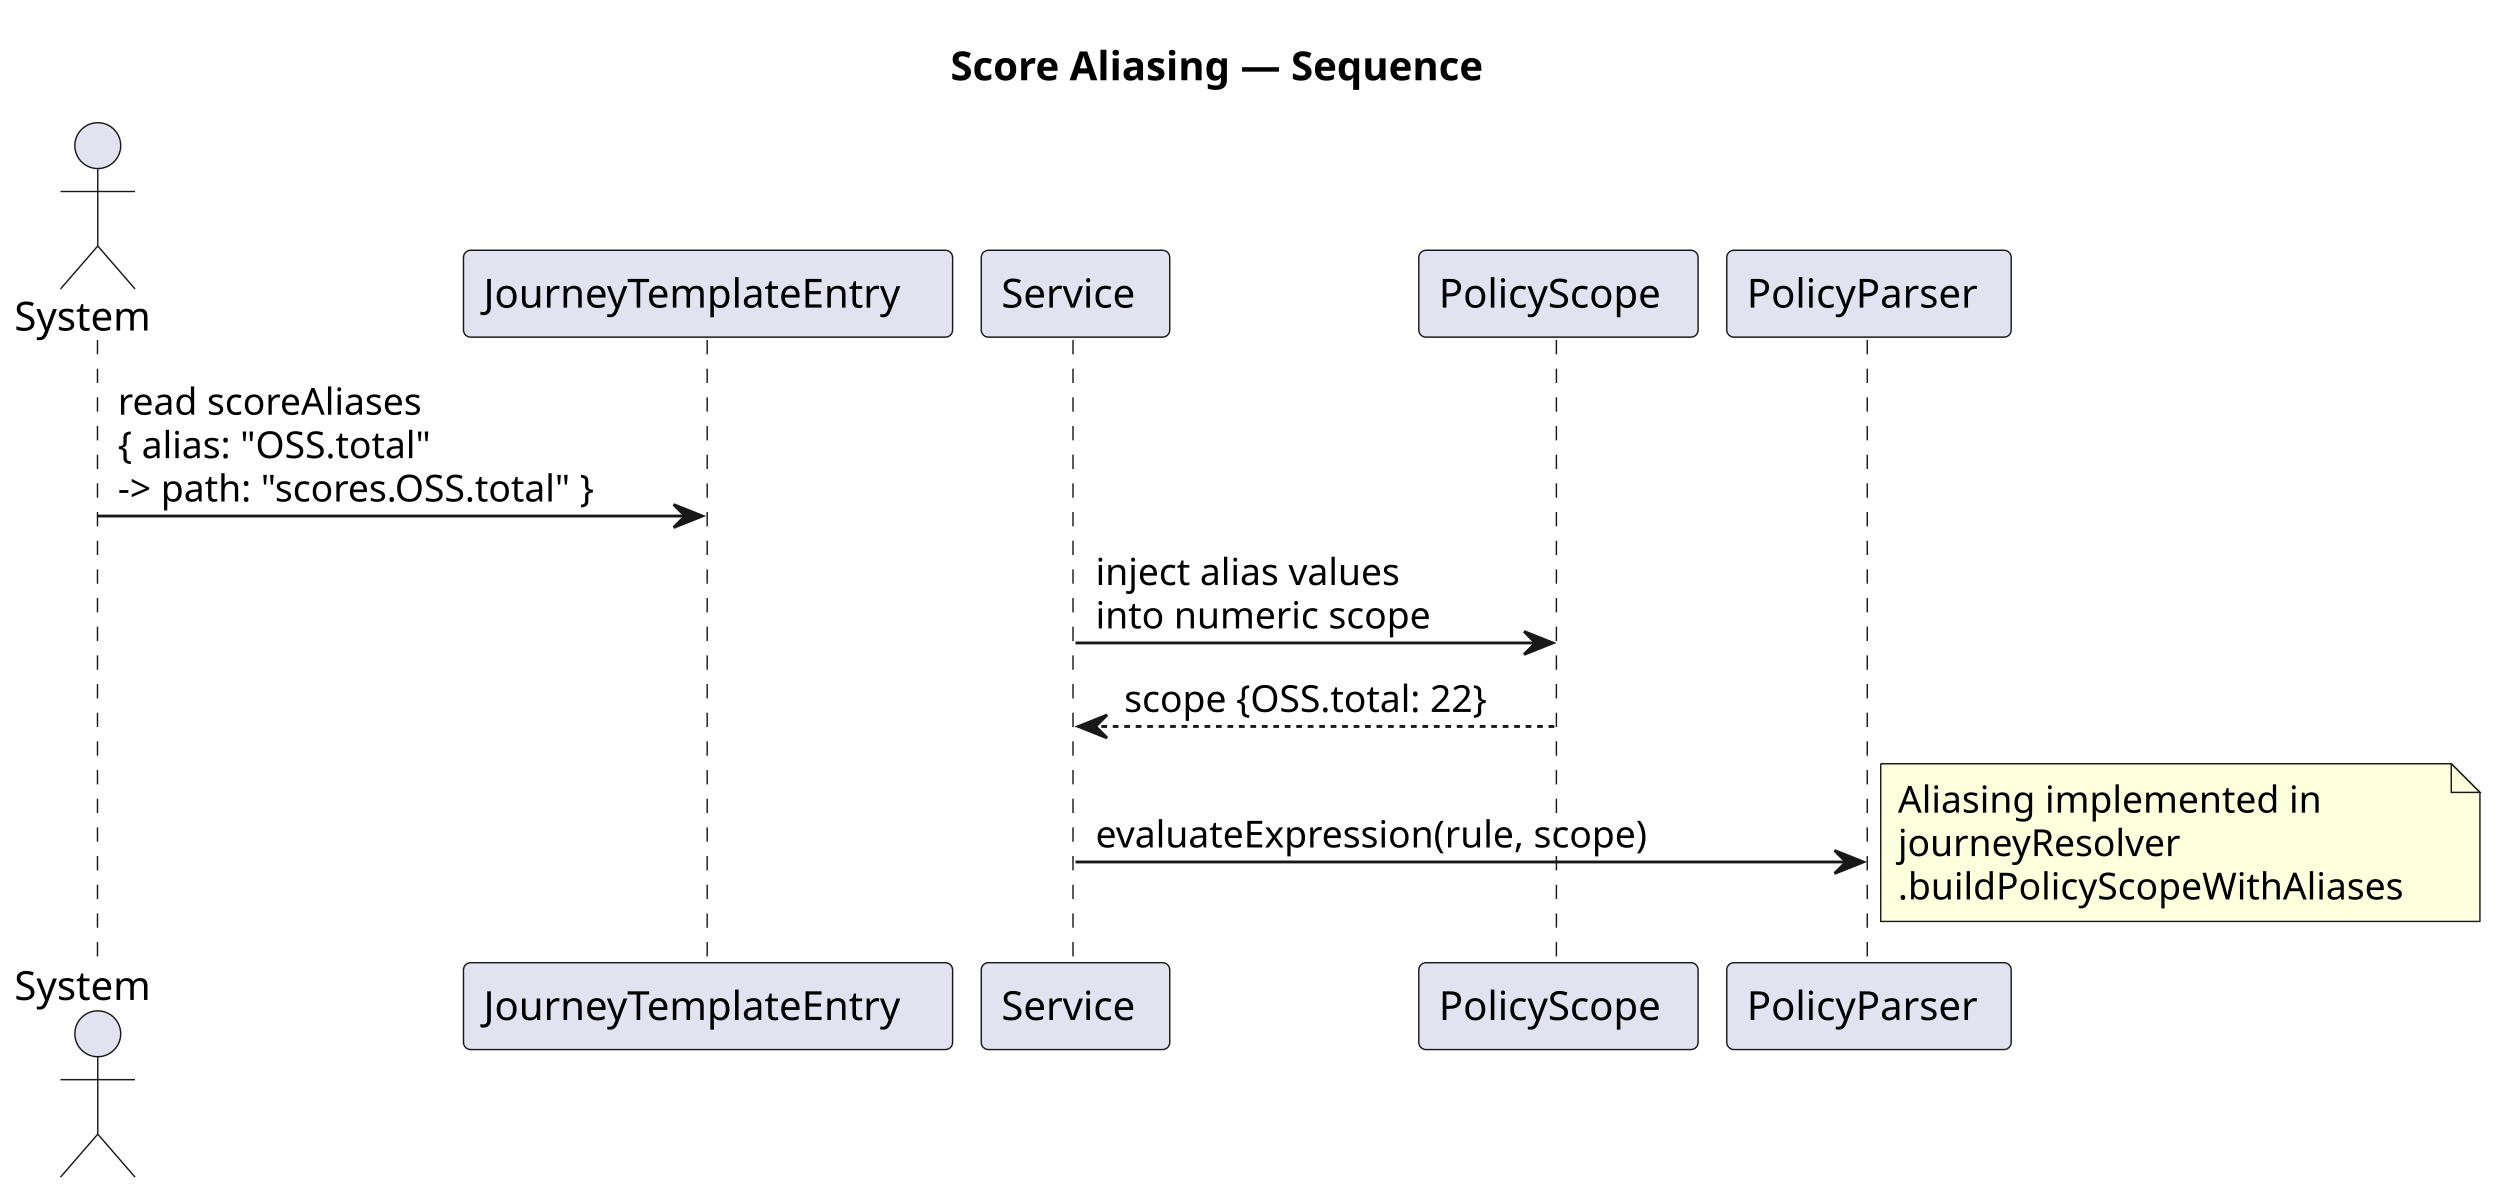
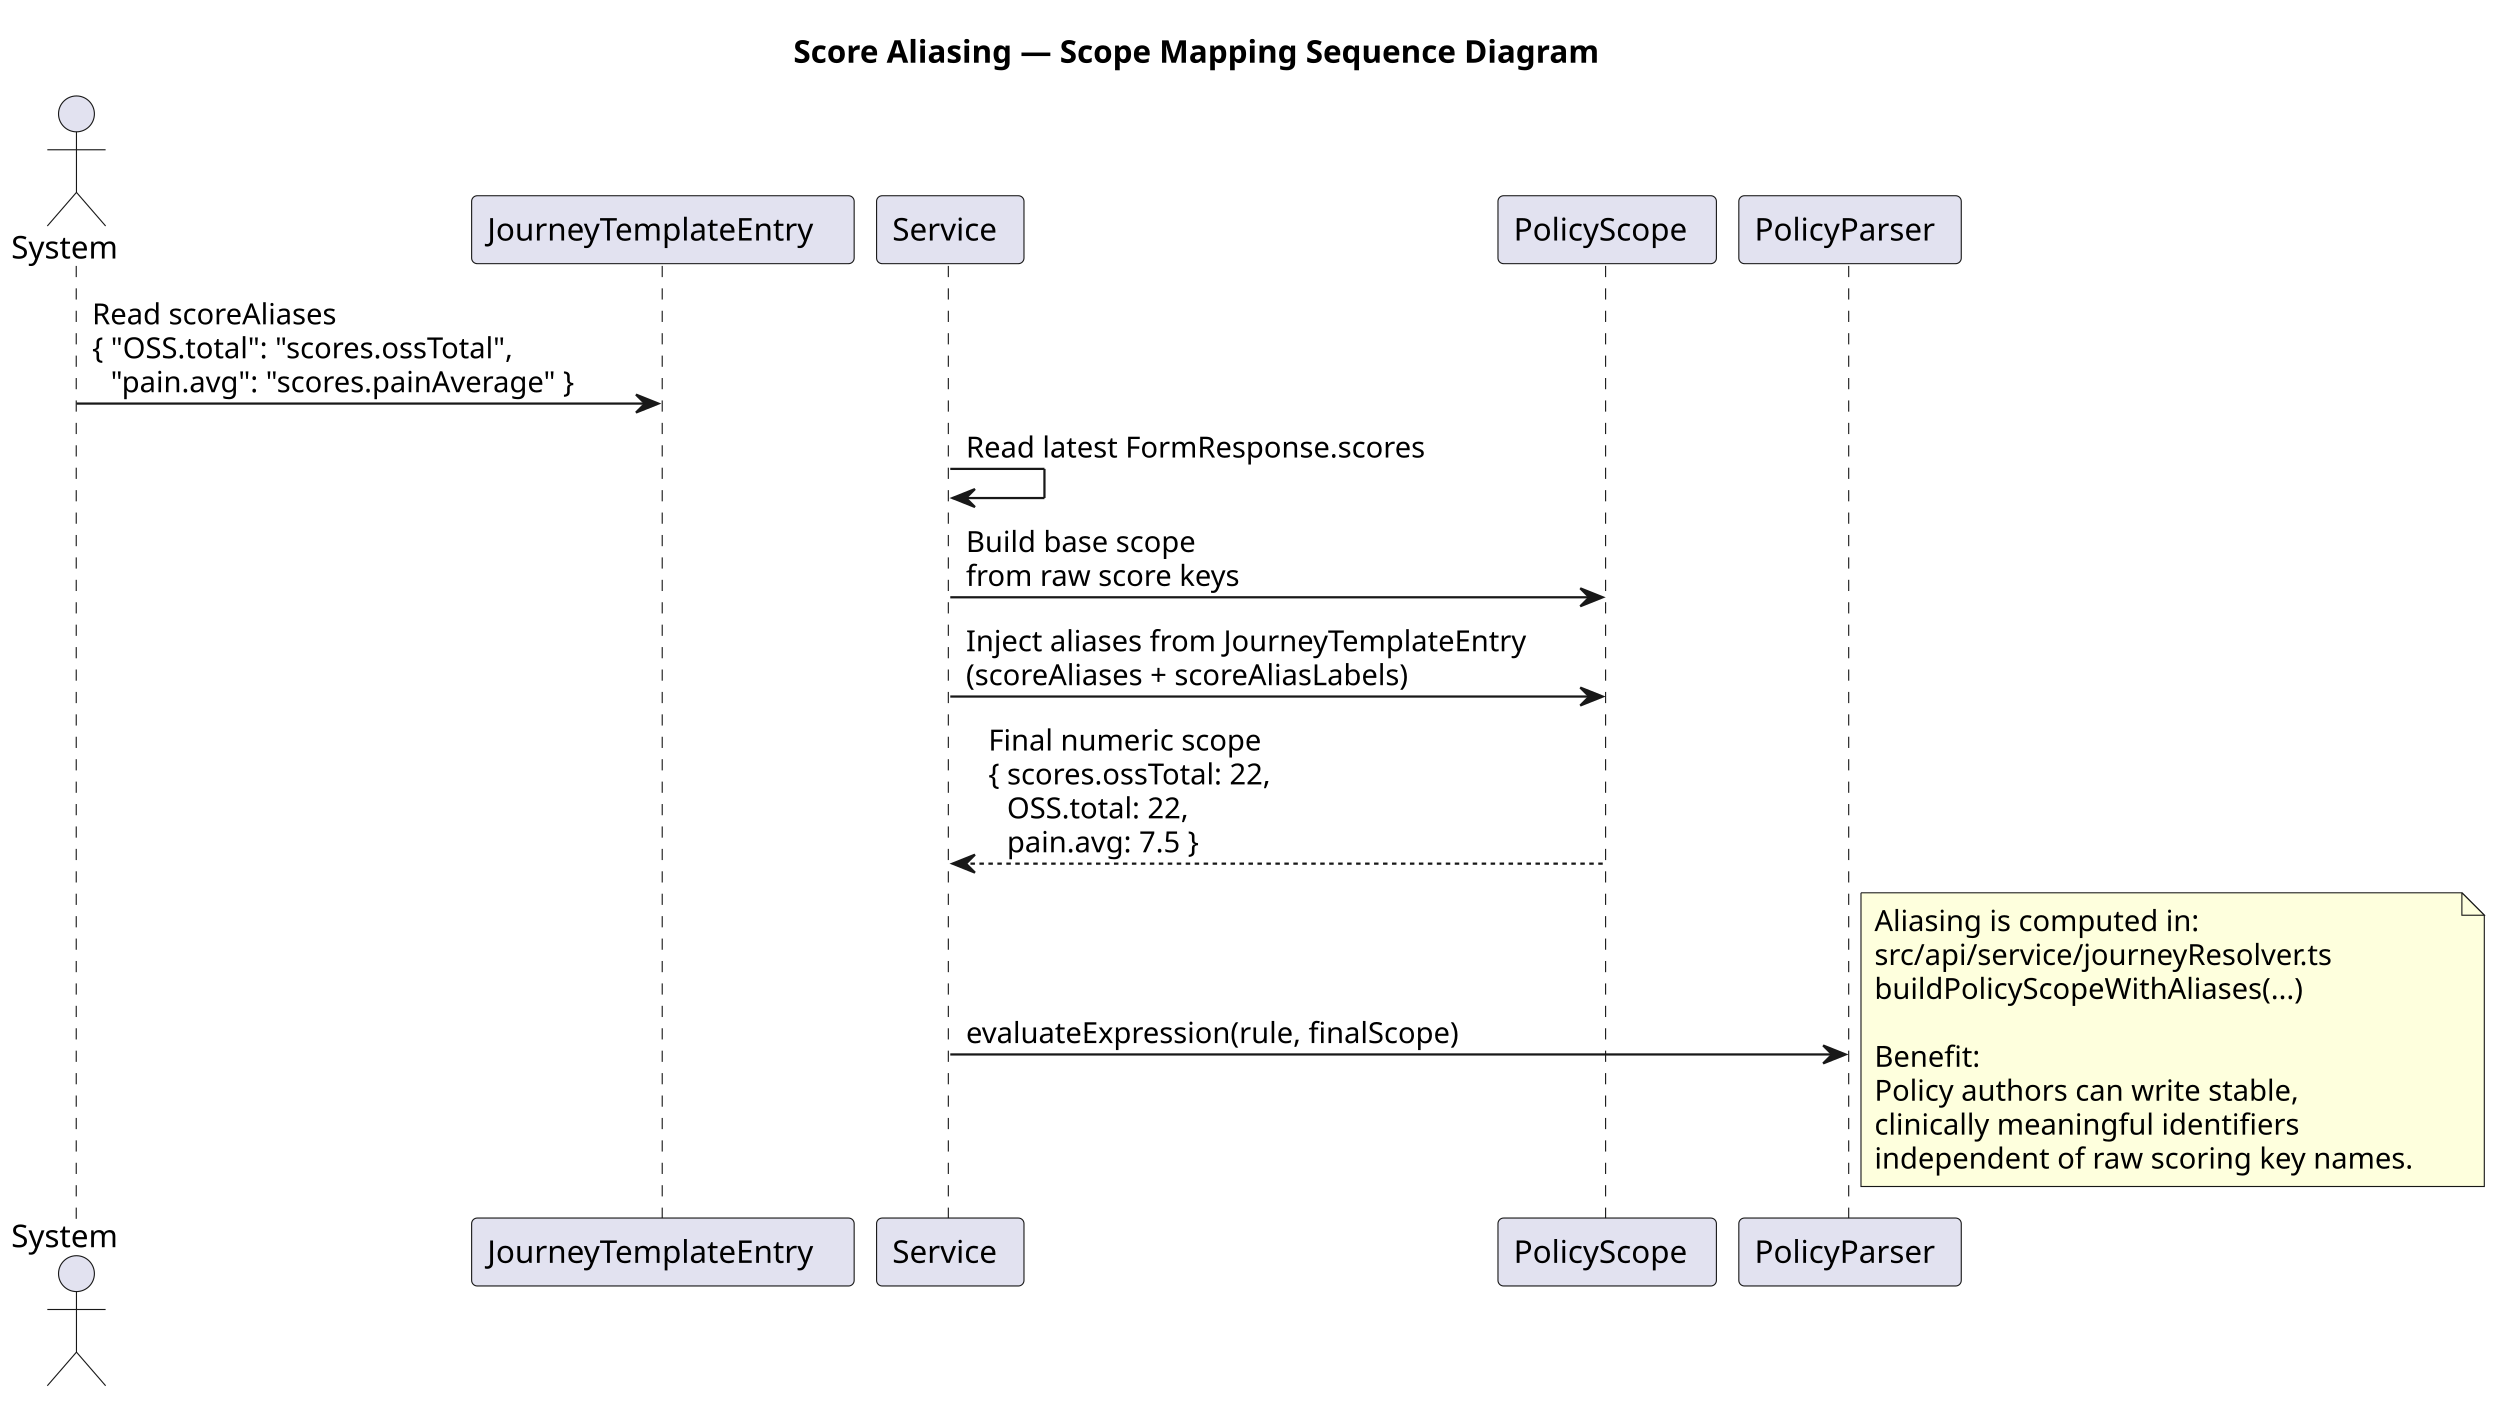
- <svg xmlns="http://www.w3.org/2000/svg" contentStyleType="text/css" data-diagram-type="SEQUENCE" height="417px" preserveAspectRatio="none" style="width:872px;height:417px;background:#FFFFFF;" version="1.1" viewBox="0 0 872 417" width="872px" zoomAndPan="magnify">
+ <svg xmlns="http://www.w3.org/2000/svg" contentStyleType="text/css" data-diagram-type="SEQUENCE" height="625px" preserveAspectRatio="none" style="width:1115px;height:625px;background:#FFFFFF;" version="1.1" viewBox="0 0 1115 625" width="1115px" zoomAndPan="magnify">
  <defs />
  <g>
-     <text fill="#000000" font-family="sans-serif" font-size="14" font-weight="bold" lengthAdjust="spacing" textLength="212.844" x="331.522" y="27.995">Score Aliasing — Sequence</text>
+     <text fill="#000000" font-family="sans-serif" font-size="14" font-weight="bold" lengthAdjust="spacing" textLength="410.019" x="353.863" y="27.995">Score Aliasing — Scope Mapping Sequence Diagram</text>
    <g class="participant-lifeline" data-entity-uid="part1" data-qualified-name="System" id="part1-lifeline">
      <g>
-         <rect fill="#000000" fill-opacity="0" height="218.195" width="8" x="30.103" y="118.594" />
-         <line style="stroke:#181818;stroke-width:0.5;stroke-dasharray:5,5;" x1="34" x2="34" y1="118.594" y2="336.789" />
+         <rect fill="#000000" fill-opacity="0" height="425.656" width="8" x="30.103" y="118.594" />
+         <line style="stroke:#181818;stroke-width:0.5;stroke-dasharray:5,5;" x1="34" x2="34" y1="118.594" y2="544.25" />
      </g>
    </g>
    <g class="participant-lifeline" data-entity-uid="part2" data-qualified-name="Entry" id="part2-lifeline">
      <g>
-         <rect fill="#000000" fill-opacity="0" height="218.195" width="8" x="242.965" y="118.594" />
-         <line style="stroke:#181818;stroke-width:0.5;stroke-dasharray:5,5;" x1="246.663" x2="246.663" y1="118.594" y2="336.789" />
+         <rect fill="#000000" fill-opacity="0" height="425.656" width="8" x="291.651" y="118.594" />
+         <line style="stroke:#181818;stroke-width:0.5;stroke-dasharray:5,5;" x1="295.349" x2="295.349" y1="118.594" y2="544.25" />
      </g>
    </g>
    <g class="participant-lifeline" data-entity-uid="part3" data-qualified-name="Service" id="part3-lifeline">
      <g>
-         <rect fill="#000000" fill-opacity="0" height="218.195" width="8" x="371.138" y="118.594" />
-         <line style="stroke:#181818;stroke-width:0.5;stroke-dasharray:5,5;" x1="374.267" x2="374.267" y1="118.594" y2="336.789" />
+         <rect fill="#000000" fill-opacity="0" height="425.656" width="8" x="419.824" y="118.594" />
+         <line style="stroke:#181818;stroke-width:0.5;stroke-dasharray:5,5;" x1="422.954" x2="422.954" y1="118.594" y2="544.25" />
      </g>
    </g>
    <g class="participant-lifeline" data-entity-uid="part4" data-qualified-name="Scope" id="part4-lifeline">
      <g>
-         <rect fill="#000000" fill-opacity="0" height="218.195" width="8" x="539.585" y="118.594" />
-         <line style="stroke:#181818;stroke-width:0.5;stroke-dasharray:5,5;" x1="542.875" x2="542.875" y1="118.594" y2="336.789" />
+         <rect fill="#000000" fill-opacity="0" height="425.656" width="8" x="712.806" y="118.594" />
+         <line style="stroke:#181818;stroke-width:0.5;stroke-dasharray:5,5;" x1="716.097" x2="716.097" y1="118.594" y2="544.25" />
      </g>
    </g>
    <g class="participant-lifeline" data-entity-uid="part5" data-qualified-name="PolicyParser" id="part5-lifeline">
      <g>
-         <rect fill="#000000" fill-opacity="0" height="218.195" width="8" x="647.899" y="118.594" />
-         <line style="stroke:#181818;stroke-width:0.5;stroke-dasharray:5,5;" x1="651.294" x2="651.294" y1="118.594" y2="336.789" />
+         <rect fill="#000000" fill-opacity="0" height="425.656" width="8" x="821.121" y="118.594" />
+         <line style="stroke:#181818;stroke-width:0.5;stroke-dasharray:5,5;" x1="824.516" x2="824.516" y1="118.594" y2="544.25" />
      </g>
    </g>
    <g class="participant participant-head" data-entity-uid="part1" data-qualified-name="System" id="part1-head">
      <text fill="#000000" font-family="sans-serif" font-size="14" lengthAdjust="spacing" textLength="52.206" x="5" y="115.292">System</text>
      <ellipse cx="34.103" cy="50.797" fill="#E2E2F0" rx="8" ry="8" style="stroke:#181818;stroke-width:0.5;" />
      <path d="M34.103,58.797 L34.103,85.797 M21.103,66.797 L47.103,66.797 M34.103,85.797 L21.103,100.797 M34.103,85.797 L47.103,100.797" fill="none" style="stroke:#181818;stroke-width:0.5;" />
    </g>
    <g class="participant participant-tail" data-entity-uid="part1" data-qualified-name="System" id="part1-tail">
-       <text fill="#000000" font-family="sans-serif" font-size="14" lengthAdjust="spacing" textLength="52.206" x="5" y="348.784">System</text>
-       <ellipse cx="34.103" cy="360.586" fill="#E2E2F0" rx="8" ry="8" style="stroke:#181818;stroke-width:0.5;" />
-       <path d="M34.103,368.586 L34.103,395.586 M21.103,376.586 L47.103,376.586 M34.103,395.586 L21.103,410.586 M34.103,395.586 L47.103,410.586" fill="none" style="stroke:#181818;stroke-width:0.5;" />
+       <text fill="#000000" font-family="sans-serif" font-size="14" lengthAdjust="spacing" textLength="52.206" x="5" y="556.245">System</text>
+       <ellipse cx="34.103" cy="568.047" fill="#E2E2F0" rx="8" ry="8" style="stroke:#181818;stroke-width:0.5;" />
+       <path d="M34.103,576.047 L34.103,603.047 M21.103,584.047 L47.103,584.047 M34.103,603.047 L21.103,618.047 M34.103,603.047 L47.103,618.047" fill="none" style="stroke:#181818;stroke-width:0.5;" />
    </g>
    <g class="participant participant-head" data-entity-uid="part2" data-qualified-name="Entry" id="part2-head">
-       <rect fill="#E2E2F0" height="30.297" rx="2.5" ry="2.5" style="stroke:#181818;stroke-width:0.5;" width="170.605" x="161.663" y="87.297" />
-       <text fill="#000000" font-family="sans-serif" font-size="14" lengthAdjust="spacing" textLength="156.605" x="168.663" y="107.292">JourneyTemplateEntry</text>
+       <rect fill="#E2E2F0" height="30.297" rx="2.5" ry="2.5" style="stroke:#181818;stroke-width:0.5;" width="170.605" x="210.349" y="87.297" />
+       <text fill="#000000" font-family="sans-serif" font-size="14" lengthAdjust="spacing" textLength="156.605" x="217.349" y="107.292">JourneyTemplateEntry</text>
    </g>
    <g class="participant participant-tail" data-entity-uid="part2" data-qualified-name="Entry" id="part2-tail">
-       <rect fill="#E2E2F0" height="30.297" rx="2.5" ry="2.5" style="stroke:#181818;stroke-width:0.5;" width="170.605" x="161.663" y="335.789" />
-       <text fill="#000000" font-family="sans-serif" font-size="14" lengthAdjust="spacing" textLength="156.605" x="168.663" y="355.784">JourneyTemplateEntry</text>
+       <rect fill="#E2E2F0" height="30.297" rx="2.5" ry="2.5" style="stroke:#181818;stroke-width:0.5;" width="170.605" x="210.349" y="543.25" />
+       <text fill="#000000" font-family="sans-serif" font-size="14" lengthAdjust="spacing" textLength="156.605" x="217.349" y="563.245">JourneyTemplateEntry</text>
    </g>
    <g class="participant participant-head" data-entity-uid="part3" data-qualified-name="Service" id="part3-head">
-       <rect fill="#E2E2F0" height="30.297" rx="2.5" ry="2.5" style="stroke:#181818;stroke-width:0.5;" width="65.741" x="342.267" y="87.297" />
-       <text fill="#000000" font-family="sans-serif" font-size="14" lengthAdjust="spacing" textLength="51.741" x="349.267" y="107.292">Service</text>
+       <rect fill="#E2E2F0" height="30.297" rx="2.5" ry="2.5" style="stroke:#181818;stroke-width:0.5;" width="65.741" x="390.954" y="87.297" />
+       <text fill="#000000" font-family="sans-serif" font-size="14" lengthAdjust="spacing" textLength="51.741" x="397.954" y="107.292">Service</text>
    </g>
    <g class="participant participant-tail" data-entity-uid="part3" data-qualified-name="Service" id="part3-tail">
-       <rect fill="#E2E2F0" height="30.297" rx="2.5" ry="2.5" style="stroke:#181818;stroke-width:0.5;" width="65.741" x="342.267" y="335.789" />
-       <text fill="#000000" font-family="sans-serif" font-size="14" lengthAdjust="spacing" textLength="51.741" x="349.267" y="355.784">Service</text>
+       <rect fill="#E2E2F0" height="30.297" rx="2.5" ry="2.5" style="stroke:#181818;stroke-width:0.5;" width="65.741" x="390.954" y="543.25" />
+       <text fill="#000000" font-family="sans-serif" font-size="14" lengthAdjust="spacing" textLength="51.741" x="397.954" y="563.245">Service</text>
    </g>
    <g class="participant participant-head" data-entity-uid="part4" data-qualified-name="Scope" id="part4-head">
-       <rect fill="#E2E2F0" height="30.297" rx="2.5" ry="2.5" style="stroke:#181818;stroke-width:0.5;" width="97.419" x="494.875" y="87.297" />
-       <text fill="#000000" font-family="sans-serif" font-size="14" lengthAdjust="spacing" textLength="83.419" x="501.875" y="107.292">PolicyScope</text>
+       <rect fill="#E2E2F0" height="30.297" rx="2.5" ry="2.5" style="stroke:#181818;stroke-width:0.5;" width="97.419" x="668.097" y="87.297" />
+       <text fill="#000000" font-family="sans-serif" font-size="14" lengthAdjust="spacing" textLength="83.419" x="675.097" y="107.292">PolicyScope</text>
    </g>
    <g class="participant participant-tail" data-entity-uid="part4" data-qualified-name="Scope" id="part4-tail">
-       <rect fill="#E2E2F0" height="30.297" rx="2.5" ry="2.5" style="stroke:#181818;stroke-width:0.5;" width="97.419" x="494.875" y="335.789" />
-       <text fill="#000000" font-family="sans-serif" font-size="14" lengthAdjust="spacing" textLength="83.419" x="501.875" y="355.784">PolicyScope</text>
+       <rect fill="#E2E2F0" height="30.297" rx="2.5" ry="2.5" style="stroke:#181818;stroke-width:0.5;" width="97.419" x="668.097" y="543.25" />
+       <text fill="#000000" font-family="sans-serif" font-size="14" lengthAdjust="spacing" textLength="83.419" x="675.097" y="563.245">PolicyScope</text>
    </g>
    <g class="participant participant-head" data-entity-uid="part5" data-qualified-name="PolicyParser" id="part5-head">
-       <rect fill="#E2E2F0" height="30.297" rx="2.5" ry="2.5" style="stroke:#181818;stroke-width:0.5;" width="99.21" x="602.294" y="87.297" />
-       <text fill="#000000" font-family="sans-serif" font-size="14" lengthAdjust="spacing" textLength="85.21" x="609.294" y="107.292">PolicyParser</text>
+       <rect fill="#E2E2F0" height="30.297" rx="2.5" ry="2.5" style="stroke:#181818;stroke-width:0.5;" width="99.21" x="775.516" y="87.297" />
+       <text fill="#000000" font-family="sans-serif" font-size="14" lengthAdjust="spacing" textLength="85.21" x="782.516" y="107.292">PolicyParser</text>
    </g>
    <g class="participant participant-tail" data-entity-uid="part5" data-qualified-name="PolicyParser" id="part5-tail">
-       <rect fill="#E2E2F0" height="30.297" rx="2.5" ry="2.5" style="stroke:#181818;stroke-width:0.5;" width="99.21" x="602.294" y="335.789" />
-       <text fill="#000000" font-family="sans-serif" font-size="14" lengthAdjust="spacing" textLength="85.21" x="609.294" y="355.784">PolicyParser</text>
+       <rect fill="#E2E2F0" height="30.297" rx="2.5" ry="2.5" style="stroke:#181818;stroke-width:0.5;" width="99.21" x="775.516" y="543.25" />
+       <text fill="#000000" font-family="sans-serif" font-size="14" lengthAdjust="spacing" textLength="85.21" x="782.516" y="563.245">PolicyParser</text>
    </g>
    <g class="message" data-entity-1="part1" data-entity-2="part2" id="msg1">
-       <polygon fill="#181818" points="234.965,175.992,244.965,179.992,234.965,183.992,238.965,179.992" style="stroke:#181818;stroke-width:1;" />
-       <line style="stroke:#181818;stroke-width:1;" x1="34.103" x2="240.965" y1="179.992" y2="179.992" />
-       <text fill="#000000" font-family="sans-serif" font-size="13" lengthAdjust="spacing" textLength="114.537" x="41.103" y="144.661">read scoreAliases</text>
-       <text fill="#000000" font-family="sans-serif" font-size="13" lengthAdjust="spacing" textLength="123.398" x="41.103" y="159.793">{ alias: "OSS.total"</text>
-       <text fill="#000000" font-family="sans-serif" font-size="13" lengthAdjust="spacing" textLength="188.862" x="41.103" y="174.926">-&gt; path: "scores.OSS.total" }</text>
+       <polygon fill="#181818" points="283.651,175.992,293.651,179.992,283.651,183.992,287.651,179.992" style="stroke:#181818;stroke-width:1;" />
+       <line style="stroke:#181818;stroke-width:1;" x1="34.103" x2="289.651" y1="179.992" y2="179.992" />
+       <text fill="#000000" font-family="sans-serif" font-size="13" lengthAdjust="spacing" textLength="118.225" x="41.103" y="144.661">Read scoreAliases</text>
+       <text fill="#000000" font-family="sans-serif" font-size="13" lengthAdjust="spacing" textLength="209.752" x="41.103" y="159.793">{ "OSS.total": "scores.ossTotal",</text>
+       <text fill="#000000" font-family="sans-serif" font-size="13" lengthAdjust="spacing" textLength="229.284" x="49.368" y="174.926">"pain.avg": "scores.painAverage" }</text>
    </g>
-     <g class="message" data-entity-1="part3" data-entity-2="part4" id="msg2">
-       <polygon fill="#181818" points="531.585,220.258,541.585,224.258,531.585,228.258,535.585,224.258" style="stroke:#181818;stroke-width:1;" />
-       <line style="stroke:#181818;stroke-width:1;" x1="375.138" x2="537.585" y1="224.258" y2="224.258" />
-       <text fill="#000000" font-family="sans-serif" font-size="13" lengthAdjust="spacing" textLength="116.181" x="382.138" y="204.059">inject alias values</text>
-       <text fill="#000000" font-family="sans-serif" font-size="13" lengthAdjust="spacing" textLength="124.535" x="382.138" y="219.192">into numeric scope</text>
+     <g class="message" data-entity-1="part3" data-entity-2="part3" id="msg2">
+       <line style="stroke:#181818;stroke-width:1;" x1="423.824" x2="465.824" y1="209.125" y2="209.125" />
+       <line style="stroke:#181818;stroke-width:1;" x1="465.824" x2="465.824" y1="209.125" y2="222.125" />
+       <line style="stroke:#181818;stroke-width:1;" x1="424.824" x2="465.824" y1="222.125" y2="222.125" />
+       <polygon fill="#181818" points="434.824,218.125,424.824,222.125,434.824,226.125,430.824,222.125" style="stroke:#181818;stroke-width:1;" />
+       <text fill="#000000" font-family="sans-serif" font-size="13" lengthAdjust="spacing" textLength="220.638" x="430.824" y="204.059">Read latest FormResponse.scores</text>
    </g>
-     <g class="message" data-entity-1="part4" data-entity-2="part3" id="msg3">
-       <polygon fill="#181818" points="386.138,249.391,376.138,253.391,386.138,257.391,382.138,253.391" style="stroke:#181818;stroke-width:1;" />
-       <line style="stroke:#181818;stroke-width:1;stroke-dasharray:2,2;" x1="380.138" x2="542.585" y1="253.391" y2="253.391" />
-       <text fill="#000000" font-family="sans-serif" font-size="13" lengthAdjust="spacing" textLength="144.447" x="392.138" y="248.325">scope {OSS.total: 22}</text>
+     <g class="message" data-entity-1="part3" data-entity-2="part4" id="msg3">
+       <polygon fill="#181818" points="704.806,262.391,714.806,266.391,704.806,270.391,708.806,266.391" style="stroke:#181818;stroke-width:1;" />
+       <line style="stroke:#181818;stroke-width:1;" x1="423.824" x2="710.806" y1="266.391" y2="266.391" />
+       <text fill="#000000" font-family="sans-serif" font-size="13" lengthAdjust="spacing" textLength="110.011" x="430.824" y="246.192">Build base scope</text>
+       <text fill="#000000" font-family="sans-serif" font-size="13" lengthAdjust="spacing" textLength="132.088" x="430.824" y="261.325">from raw score keys</text>
    </g>
-     <g class="message" data-entity-1="part3" data-entity-2="part5" id="msg4">
-       <polygon fill="#181818" points="639.899,296.656,649.899,300.656,639.899,304.656,643.899,300.656" style="stroke:#181818;stroke-width:1;" />
-       <line style="stroke:#181818;stroke-width:1;" x1="375.138" x2="645.899" y1="300.656" y2="300.656" />
-       <text fill="#000000" font-family="sans-serif" font-size="13" lengthAdjust="spacing" textLength="209.149" x="382.138" y="295.59">evaluateExpression(rule, scope)</text>
+     <g class="message" data-entity-1="part3" data-entity-2="part4" id="msg4">
+       <polygon fill="#181818" points="704.806,306.656,714.806,310.656,704.806,314.656,708.806,310.656" style="stroke:#181818;stroke-width:1;" />
+       <line style="stroke:#181818;stroke-width:1;" x1="423.824" x2="710.806" y1="310.656" y2="310.656" />
+       <text fill="#000000" font-family="sans-serif" font-size="13" lengthAdjust="spacing" textLength="268.982" x="430.824" y="290.457">Inject aliases from JourneyTemplateEntry</text>
+       <text fill="#000000" font-family="sans-serif" font-size="13" lengthAdjust="spacing" textLength="218.061" x="430.824" y="305.59">(scoreAliases + scoreAliasLabels)</text>
    </g>
-     <path d="M656,266.391 L656,321.391 L865,321.391 L865,276.391 L855,266.391 L656,266.391" fill="#FEFFDD" style="stroke:#181818;stroke-width:0.5;" />
-     <path d="M855,266.391 L855,276.391 L865,276.391 L855,266.391" fill="#FEFFDD" style="stroke:#181818;stroke-width:0.5;" />
-     <text fill="#000000" font-family="sans-serif" font-size="13" lengthAdjust="spacing" textLength="157.46" x="662" y="283.457">Aliasing implemented in</text>
-     <text fill="#000000" font-family="sans-serif" font-size="13" lengthAdjust="spacing" textLength="105.485" x="662" y="298.59">journeyResolver</text>
-     <text fill="#000000" font-family="sans-serif" font-size="13" lengthAdjust="spacing" textLength="188.989" x="662" y="313.723">.buildPolicyScopeWithAliases</text>
+     <g class="message" data-entity-1="part4" data-entity-2="part3" id="msg5">
+       <polygon fill="#181818" points="434.824,381.188,424.824,385.188,434.824,389.188,430.824,385.188" style="stroke:#181818;stroke-width:1;" />
+       <line style="stroke:#181818;stroke-width:1;stroke-dasharray:2,2;" x1="428.824" x2="715.806" y1="385.188" y2="385.188" />
+       <text fill="#000000" font-family="sans-serif" font-size="13" lengthAdjust="spacing" textLength="130.54" x="440.824" y="334.723">Final numeric scope</text>
+       <text fill="#000000" font-family="sans-serif" font-size="13" lengthAdjust="spacing" textLength="141.781" x="440.824" y="349.856">{ scores.ossTotal: 22,</text>
+       <text fill="#000000" font-family="sans-serif" font-size="13" lengthAdjust="spacing" textLength="89.781" x="449.089" y="364.989">OSS.total: 22,</text>
+       <text fill="#000000" font-family="sans-serif" font-size="13" lengthAdjust="spacing" textLength="97.703" x="449.089" y="380.122">pain.avg: 7.5 }</text>
+     </g>
+     <g class="message" data-entity-1="part3" data-entity-2="part5" id="msg6">
+       <polygon fill="#181818" points="813.121,466.285,823.121,470.285,813.121,474.285,817.121,470.285" style="stroke:#181818;stroke-width:1;" />
+       <line style="stroke:#181818;stroke-width:1;" x1="423.824" x2="819.121" y1="470.285" y2="470.285" />
+       <text fill="#000000" font-family="sans-serif" font-size="13" lengthAdjust="spacing" textLength="238.634" x="430.824" y="465.219">evaluateExpression(rule, finalScope)</text>
+     </g>
+     <path d="M830,398.188 L830,529.188 L1108,529.188 L1108,408.188 L1098,398.188 L830,398.188" fill="#FEFFDD" style="stroke:#181818;stroke-width:0.5;" />
+     <path d="M1098,398.188 L1098,408.188 L1108,408.188 L1098,398.188" fill="#FEFFDD" style="stroke:#181818;stroke-width:0.5;" />
+     <text fill="#000000" font-family="sans-serif" font-size="13" lengthAdjust="spacing" textLength="155.575" x="836" y="415.254">Aliasing is computed in:</text>
+     <text fill="#000000" font-family="sans-serif" font-size="13" lengthAdjust="spacing" textLength="220.289" x="836" y="430.387">src/api/service/journeyResolver.ts</text>
+     <text fill="#000000" font-family="sans-serif" font-size="13" lengthAdjust="spacing" textLength="207.397" x="836" y="445.52">buildPolicyScopeWithAliases(...)</text>
+     <text fill="#000000" font-family="sans-serif" font-size="13" lengthAdjust="spacing" textLength="4.132" x="836" y="460.653"> </text>
+     <text fill="#000000" font-family="sans-serif" font-size="13" lengthAdjust="spacing" textLength="50.819" x="836" y="475.786">Benefit:</text>
+     <text fill="#000000" font-family="sans-serif" font-size="13" lengthAdjust="spacing" textLength="203.868" x="836" y="490.918">Policy authors can write stable,</text>
+     <text fill="#000000" font-family="sans-serif" font-size="13" lengthAdjust="spacing" textLength="203.03" x="836" y="506.051">clinically meaningful identifiers</text>
+     <text fill="#000000" font-family="sans-serif" font-size="13" lengthAdjust="spacing" textLength="257.626" x="836" y="521.184">independent of raw scoring key names.</text>
  </g>
</svg>
